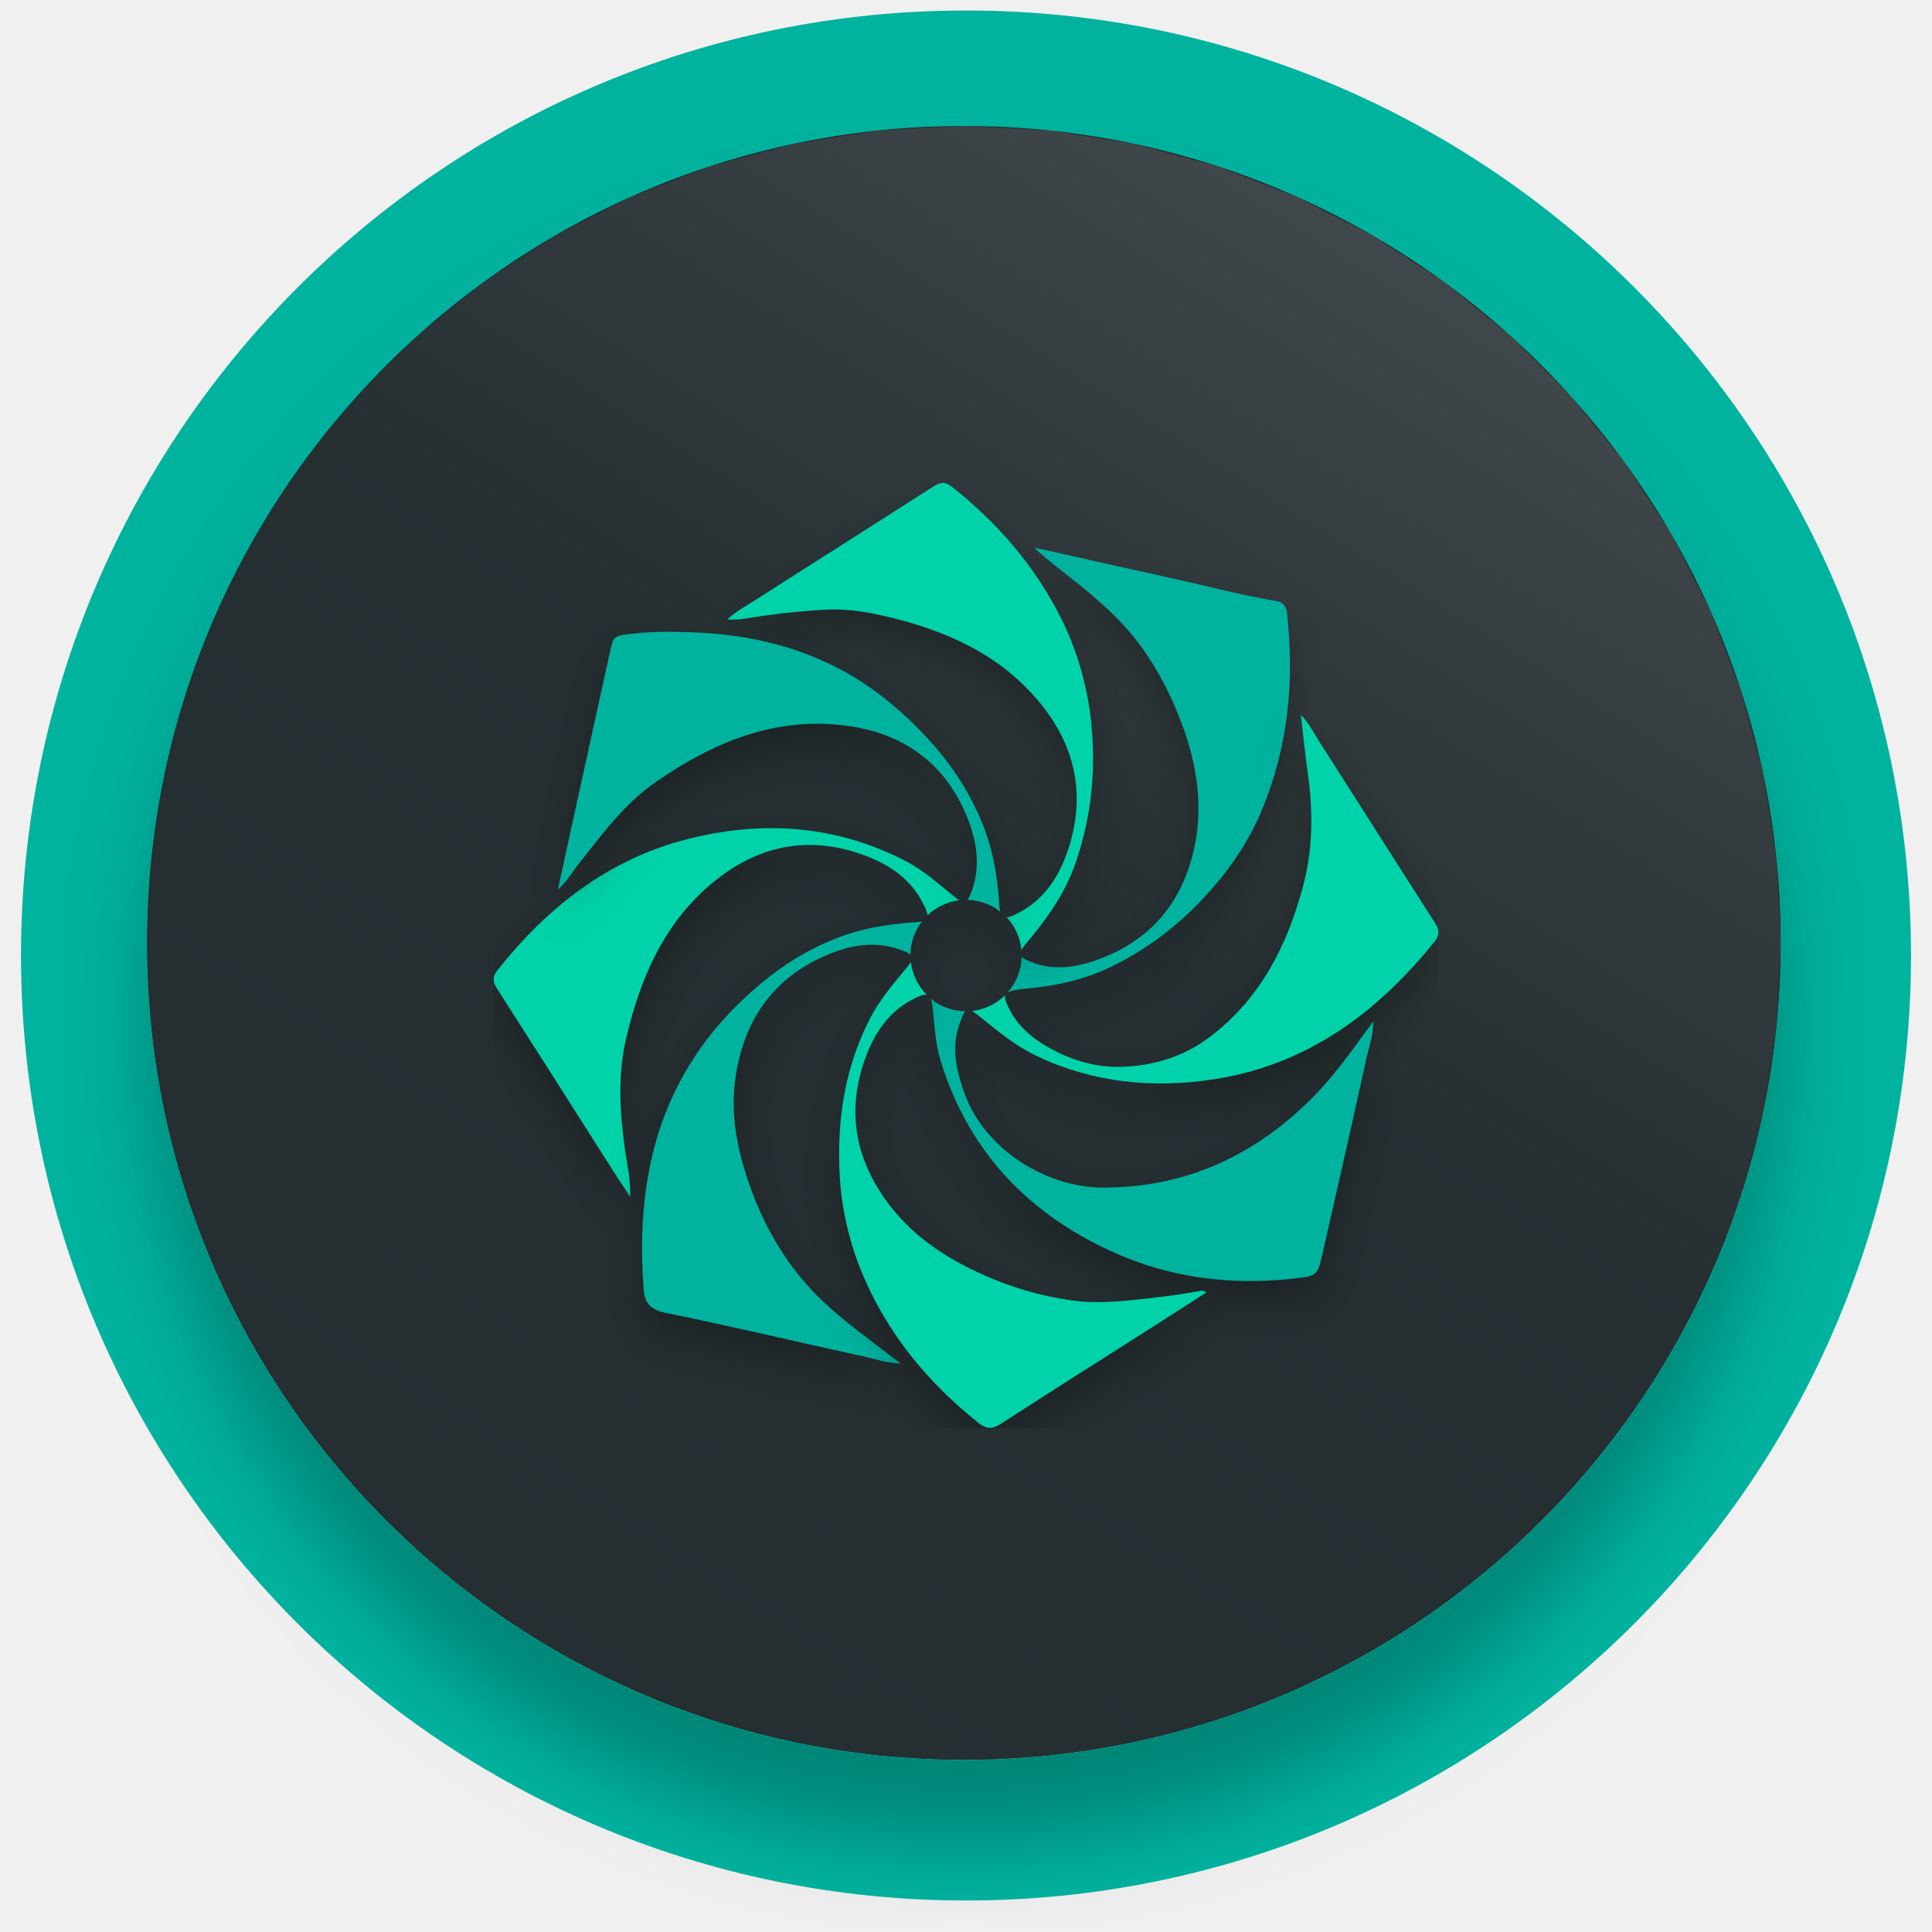
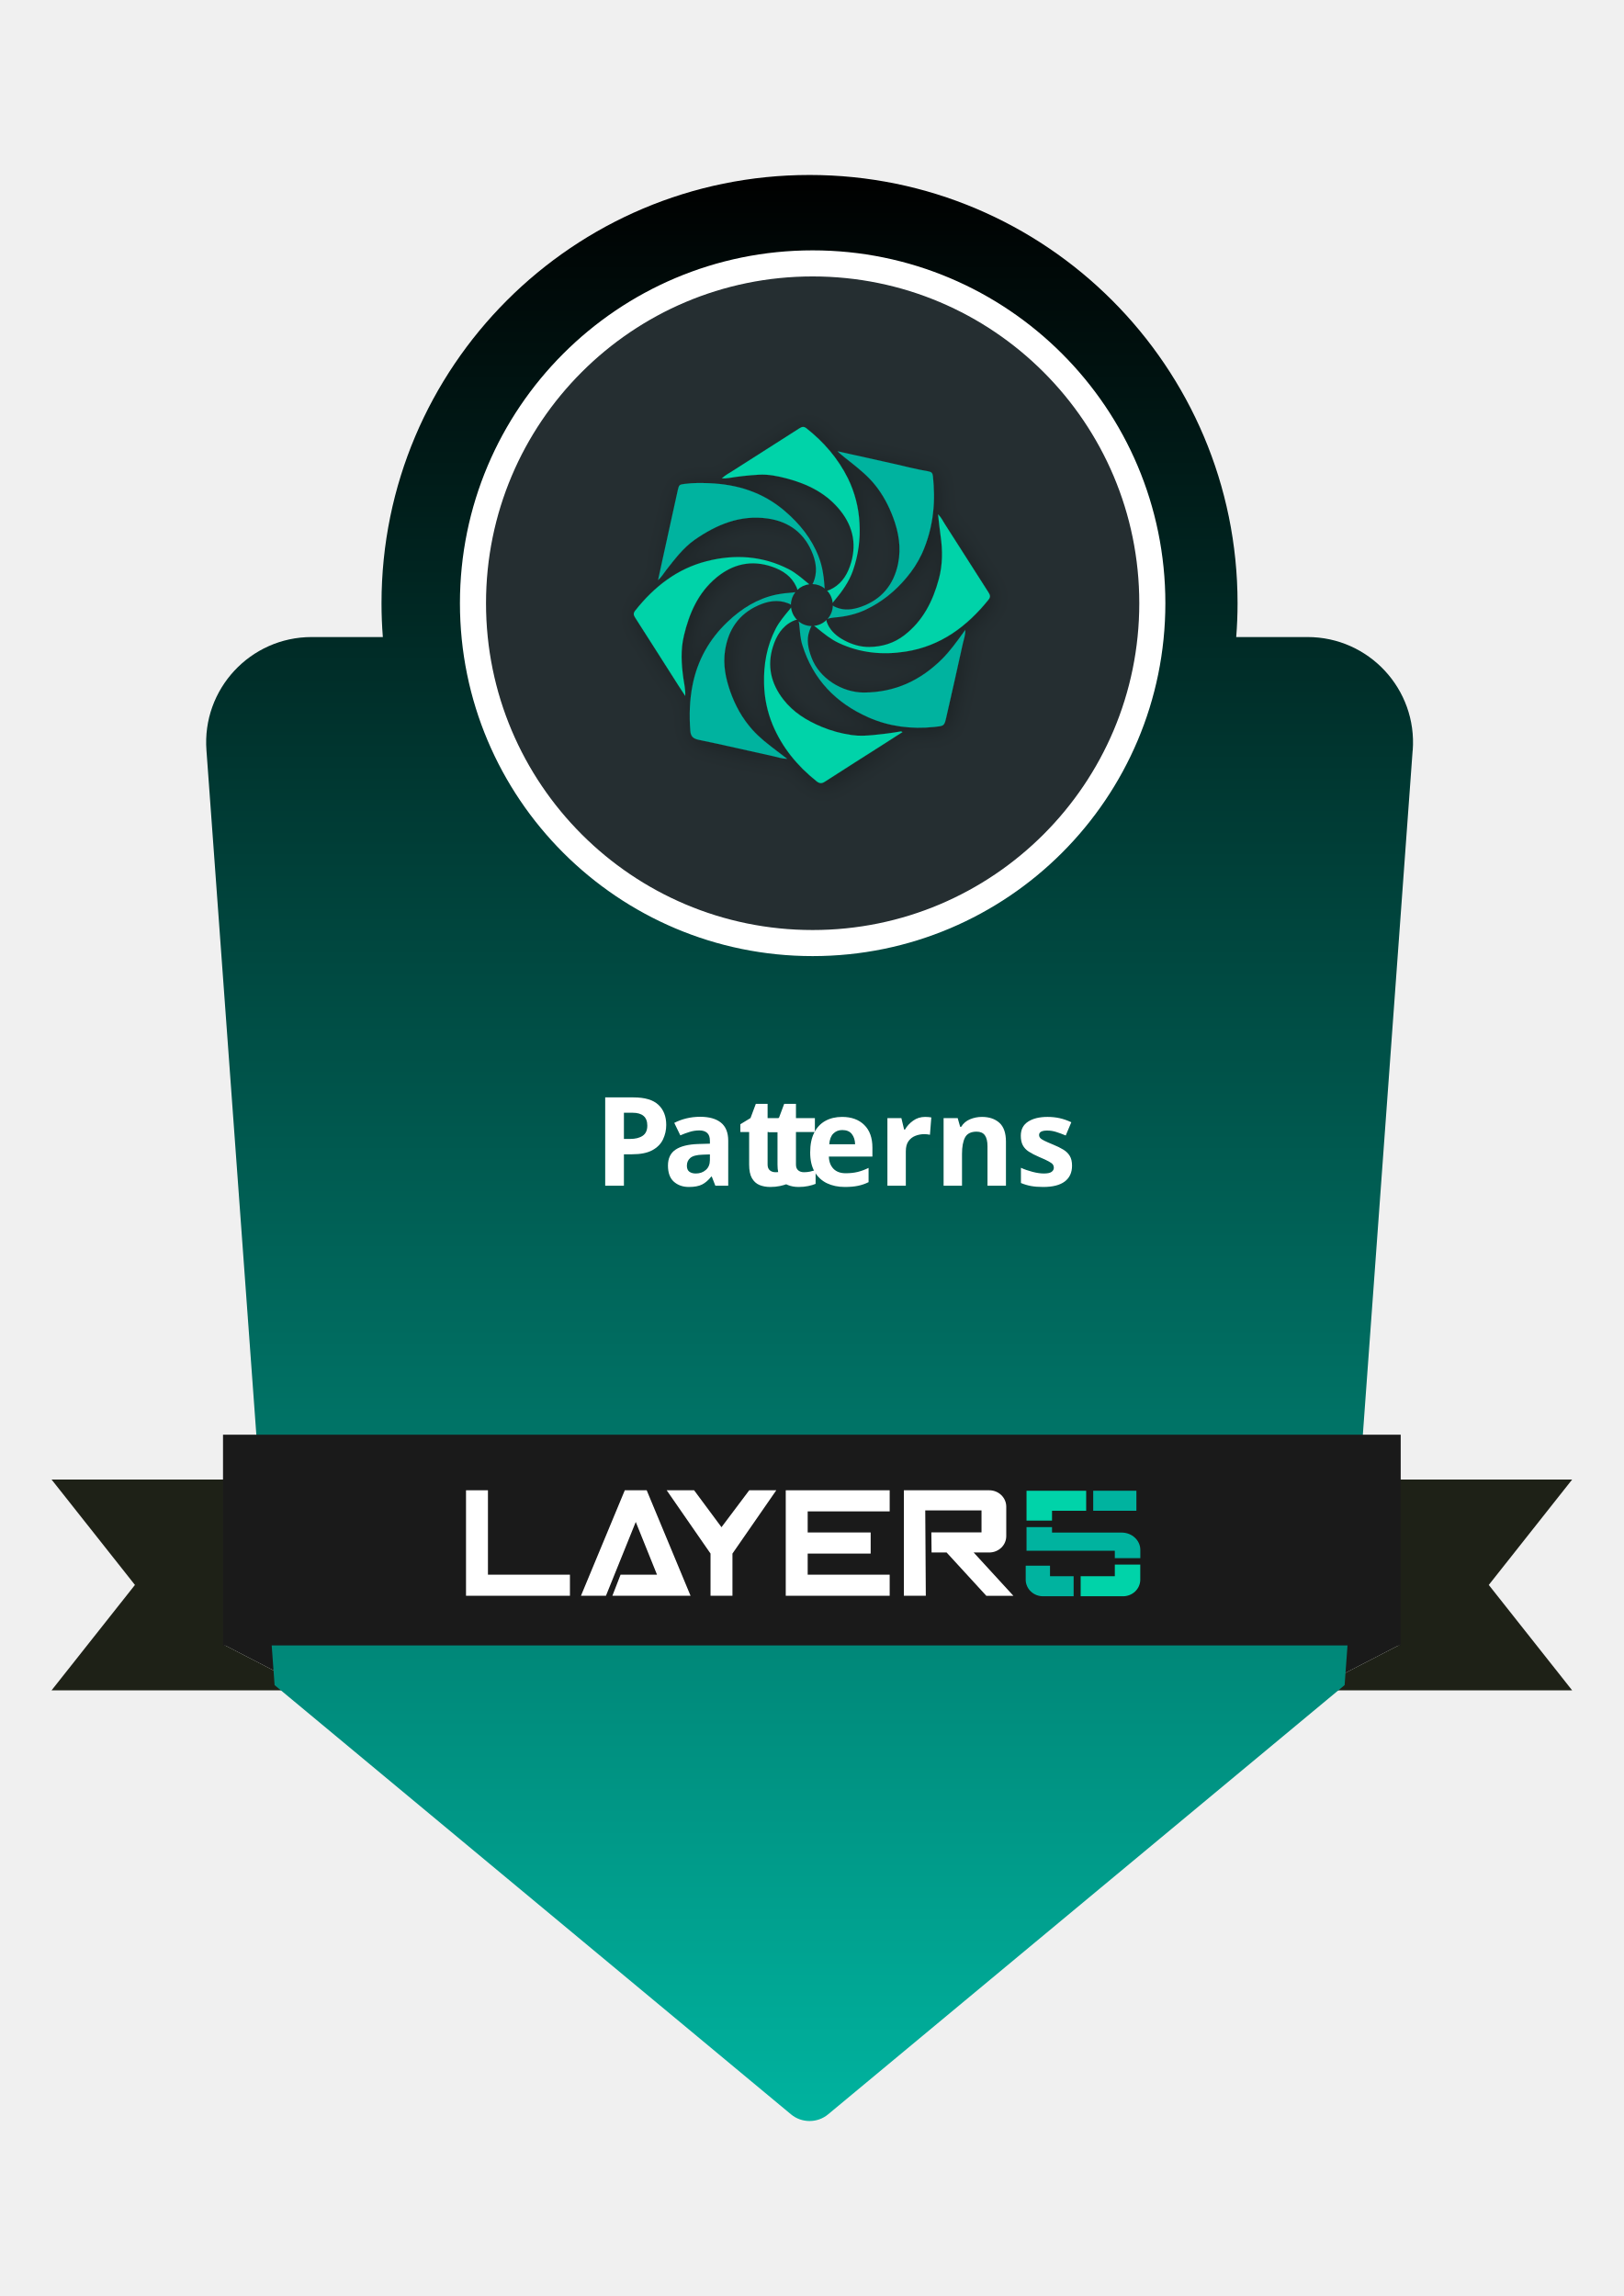
- <svg xmlns="http://www.w3.org/2000/svg" width="90" height="90" viewBox="0 0 90 92" fill="none">
-   <circle cx="45" cy="45.5" r="45" fill="#00B39F" />
-   <g filter="url(#filter0_d_16047_38547)">
-     <circle cx="44.9" cy="44.9" r="38.9" fill="#252E31" />
-   </g>
-   <path d="M44.9 6L48.966 6.213L52.988 6.85L56.921 7.904L60.722 9.363L64.35 11.212L67.765 13.429L70.929 15.992L73.808 18.871L76.371 22.035L78.588 25.45L80.437 29.078L81.896 32.879L82.95 36.812L83.587 40.834L83.8 44.9L83.587 48.966L82.95 52.988L81.896 56.921L80.437 60.722L78.588 64.35L76.371 67.765L73.808 70.929L70.929 73.808L67.765 76.371L64.35 78.588L60.722 80.437L56.921 81.896L52.988 82.95L48.966 83.587L44.9 83.8L40.834 83.587L36.812 82.95L32.879 81.896L29.078 80.437L25.45 78.588L22.035 76.371L18.871 73.808L15.992 70.929L13.429 67.765L11.212 64.35L9.363 60.722L7.904 56.921L6.85 52.988L6.213 48.966L6 44.9L6.213 40.834L6.85 36.812L7.904 32.879L9.363 29.078L11.212 25.45L13.429 22.035L15.992 18.871L18.871 15.992L22.035 13.429L25.45 11.212L29.078 9.363L32.879 7.904L36.812 6.85L40.834 6.213L44.9 6Z" fill="url(#paint0_linear_16047_38547)" />
-   <g clip-path="url(#clip0_16047_38547)">
-     <g filter="url(#filter1_d_16047_38547)">
-       <path d="M53.003 30.349C53.989 31.579 54.71 32.958 55.262 34.423C55.975 36.312 56.3 38.278 55.893 40.27C55.347 42.945 53.783 44.828 51.169 45.734C50.154 46.085 49.099 46.227 48.05 45.787C47.905 45.736 47.77 45.662 47.649 45.568C47.634 46.192 47.399 46.791 46.985 47.257C47.123 47.196 47.268 47.154 47.417 47.134C47.561 47.107 47.713 47.087 47.854 47.074C49.253 46.958 50.599 46.662 51.878 46.051C53.849 45.105 55.502 43.757 56.906 42.091C57.708 41.155 58.38 40.114 58.903 38.998C59.642 37.351 60.117 35.598 60.31 33.803C60.491 32.255 60.443 30.737 60.288 29.203C60.25 28.834 60.091 28.681 59.758 28.621C58.905 28.47 58.05 28.299 57.21 28.095C55.014 27.561 52.8 27.108 50.599 26.599C49.817 26.416 49.031 26.252 48.246 26.078C48.822 26.628 49.44 27.079 50.038 27.558C51.1 28.404 52.147 29.276 53.003 30.349Z" fill="#00B39F" />
-     </g>
-     <g filter="url(#filter2_d_16047_38547)">
-       <path d="M28.826 49.398C29.499 46.565 30.613 43.965 32.914 42.05C35.009 40.304 37.381 39.761 39.995 40.668C41.314 41.125 42.445 41.864 43.046 43.207C43.106 43.325 43.149 43.452 43.173 43.583C43.583 43.191 44.108 42.942 44.671 42.872C44.636 42.85 44.601 42.824 44.561 42.792C43.759 42.146 42.996 41.443 42.063 40.967C38.749 39.277 35.267 39.059 31.729 39.961C27.977 40.915 25.077 43.193 22.697 46.19C22.43 46.526 22.452 46.743 22.672 47.084C24.517 49.957 26.345 52.841 28.178 55.722C28.421 56.104 28.671 56.479 29.004 56.982C29.04 56.132 28.86 55.454 28.765 54.77C28.513 52.974 28.401 51.185 28.826 49.398Z" fill="#00D3A9" />
-     </g>
-     <g filter="url(#filter3_d_16047_38547)">
-       <path d="M34.475 29.458C35.75 29.244 37.035 29.102 38.326 29.032C39.497 28.968 40.641 29.198 41.776 29.494C44.456 30.196 46.858 31.369 48.621 33.59C50.303 35.707 50.707 38.082 49.804 40.629C49.342 41.932 48.563 43.013 47.231 43.599C47.139 43.645 47.038 43.672 46.935 43.679C47.334 44.104 47.581 44.65 47.638 45.231C47.698 45.134 47.766 45.043 47.841 44.957C48.817 43.796 49.7 42.578 50.207 41.124C50.871 39.216 51.149 37.195 51.022 35.179C50.925 33.208 50.428 31.277 49.56 29.504C48.316 26.991 46.524 24.924 44.336 23.184C44.009 22.925 43.773 22.956 43.432 23.175C40.615 24.987 37.78 26.773 34.962 28.578C34.525 28.858 34.054 29.102 33.632 29.499C33.913 29.517 34.197 29.503 34.475 29.458Z" fill="#00D3A9" />
-     </g>
-     <g filter="url(#filter4_d_16047_38547)">
-       <path d="M26.556 41.137C27.665 39.734 28.724 38.283 30.215 37.245C32.975 35.329 35.956 34.088 39.383 34.566C42.143 34.952 44.138 36.459 45.135 39.12C45.563 40.264 45.697 41.446 45.196 42.627C45.165 42.706 45.124 42.782 45.075 42.853C45.642 42.867 46.189 43.064 46.635 43.415C46.623 43.376 46.614 43.337 46.607 43.297C46.581 43.151 46.58 43.001 46.569 42.856C46.481 41.691 46.291 40.551 45.873 39.449C44.985 37.113 43.468 35.259 41.596 33.646C38.836 31.268 35.583 30.248 32.011 30.111C30.998 30.073 29.98 30.062 28.965 30.195C28.264 30.287 28.211 30.294 28.06 30.985C27.409 33.963 26.754 36.942 26.097 39.92C25.927 40.696 25.76 41.472 25.569 42.358C26.019 41.951 26.256 41.517 26.556 41.137Z" fill="#00B39F" />
-     </g>
-     <g filter="url(#filter5_d_16047_38547)">
-       <path d="M67.334 43.95C65.481 41.063 63.648 38.163 61.798 35.274C61.553 34.891 61.357 34.463 60.945 34.039C61.064 35.046 61.149 35.923 61.274 36.795C61.532 38.615 61.53 40.417 61.049 42.207C60.295 45.018 59.038 47.516 56.674 49.331C55.38 50.33 53.882 50.782 52.271 50.802C51.142 50.817 50.069 50.491 49.07 49.955C48.199 49.487 47.458 48.88 47.019 47.966C46.881 47.677 46.822 47.502 46.866 47.385C46.441 47.808 45.885 48.075 45.289 48.14C45.445 48.239 45.593 48.35 45.732 48.471C46.56 49.144 47.388 49.818 48.361 50.281C51.074 51.571 53.939 51.845 56.856 51.385C61.256 50.695 64.59 48.22 67.325 44.822C67.573 44.509 67.542 44.273 67.334 43.95Z" fill="#00D3A9" />
-     </g>
-     <g filter="url(#filter6_d_16047_38547)">
-       <path d="M61.502 52.266C58.778 55.009 55.507 56.541 51.574 56.552C48.83 56.56 45.924 54.756 44.949 52.112C44.546 51.017 44.278 49.907 44.693 48.752C44.803 48.446 44.878 48.252 44.962 48.154C44.365 48.148 43.789 47.939 43.326 47.562C43.376 47.71 43.406 47.864 43.416 48.019C43.503 48.866 43.547 49.724 43.8 50.542C45.151 54.901 48.055 57.884 52.159 59.691C54.781 60.845 57.572 61.197 60.44 60.9C61.721 60.765 61.728 60.789 61.983 59.665C62.687 56.564 63.395 53.462 64.077 50.355C64.192 49.833 64.4 49.316 64.39 48.641C64.229 48.859 64.142 48.973 64.059 49.091C63.263 50.192 62.461 51.303 61.502 52.266Z" fill="#00B39F" />
-     </g>
-     <g filter="url(#filter7_d_16047_38547)">
-       <path d="M37.462 61.223C36.211 59.819 35.315 58.196 34.693 56.434C34.102 54.75 33.754 53.018 34.037 51.215C34.447 48.595 35.776 46.636 38.223 45.542C39.406 45.011 40.658 44.759 41.949 45.254C42.09 45.301 42.225 45.364 42.351 45.444C42.362 44.874 42.557 44.324 42.906 43.875C42.802 43.896 42.696 43.91 42.59 43.916C41.887 43.96 41.189 44.049 40.498 44.183C38.109 44.69 36.128 45.941 34.386 47.589C32.062 49.782 30.565 52.447 29.938 55.595C29.556 57.507 29.503 59.425 29.648 61.362C29.703 62.11 30.013 62.377 30.762 62.529C33.892 63.166 37.001 63.911 40.122 64.589C40.654 64.706 41.176 64.903 41.879 64.925C41.367 64.53 40.97 64.228 40.572 63.925C39.477 63.091 38.381 62.256 37.462 61.223Z" fill="#00B39F" />
-     </g>
-     <g filter="url(#filter8_d_16047_38547)">
-       <path d="M56.125 61.481C55.012 61.678 53.892 61.814 52.773 61.923C51.855 62.011 50.924 62.057 50.023 61.923C48.722 61.739 47.45 61.39 46.237 60.885C44.35 60.096 42.64 59.051 41.37 57.402C39.838 55.412 39.322 53.196 40.076 50.776C40.504 49.406 41.207 48.184 42.593 47.52C42.839 47.403 43.009 47.347 43.129 47.364C42.713 46.948 42.448 46.405 42.376 45.82C42.315 45.909 42.249 45.994 42.179 46.076C41.542 46.846 40.889 47.607 40.427 48.506C39.312 50.676 38.905 52.984 38.965 55.411C38.998 57.203 39.367 58.972 40.054 60.627C41.253 63.488 43.161 65.817 45.581 67.745C45.958 68.047 46.23 68.079 46.653 67.803C49.09 66.225 51.55 64.674 54.001 63.114C54.812 62.597 55.619 62.077 56.439 61.55C56.399 61.51 56.348 61.482 56.292 61.47C56.236 61.457 56.178 61.461 56.125 61.481Z" fill="#00D3A9" />
+ <svg xmlns="http://www.w3.org/2000/svg" id="Layer_1" data-name="Layer 1" viewBox="0 0 595.28 841.89">
+   <defs>
+     <style>
+       .cls-1 {
+         fill: #00b39f;
+       }
+ 
+       .cls-2 {
+         letter-spacing: -.02em;
+       }
+ 
+       .cls-3, .cls-4 {
+         fill: #fff;
+       }
+ 
+       .cls-5 {
+         filter: url(#drop-shadow-1);
+       }
+ 
+       .cls-6 {
+         clip-path: url(#clippath-1);
+       }
+ 
+       .cls-7 {
+         fill: #00d3a9;
+       }
+ 
+       .cls-8 {
+         clip-path: url(#clippath);
+       }
+ 
+       .cls-9 {
+         fill: #a20e30;
+       }
+ 
+       .cls-10 {
+         fill: #1e2117;
+       }
+ 
+       .cls-11 {
+         fill: none;
+       }
+ 
+       .cls-12 {
+         letter-spacing: -.03em;
+       }
+ 
+       .cls-13 {
+         fill: #252e31;
+         stroke: #fff;
+         stroke-width: 9.56px;
+       }
+ 
+       .cls-14 {
+         fill: #1a1a1a;
+       }
+ 
+       .cls-15 {
+         fill: url(#linear-gradient);
+       }
+ 
+       .cls-4 {
+         font-family: QanelasSoft-SemiBold, 'Qanelas Soft';
+         font-size: 45.37px;
+         font-weight: 600;
+       }
+     </style>
+     <clipPath id="clippath">
+       <rect class="cls-11" x="18.91" y="64.17" width="557.47" height="713.56" />
+     </clipPath>
+     <linearGradient id="linear-gradient" x1="296.79" y1="777.94" x2="296.79" y2="64.39" gradientTransform="translate(0 842.11) scale(1 -1)" gradientUnits="userSpaceOnUse">
+       <stop offset="0" stop-color="#000" />
+       <stop offset="1" stop-color="#00b39f" />
+     </linearGradient>
+     <filter id="drop-shadow-1" filterUnits="userSpaceOnUse">
+       <feOffset dx="1" dy="1" />
+       <feGaussianBlur result="blur" stdDeviation="4" />
+       <feFlood flood-color="#000" flood-opacity=".3" />
+       <feComposite in2="blur" operator="in" />
+       <feComposite in="SourceGraphic" />
+     </filter>
+     <clipPath id="clippath-1">
+       <rect class="cls-11" x="232.33" y="156.55" width="130.61" height="130.61" />
+     </clipPath>
+   </defs>
+   <g id="Patterns">
+     <g class="cls-8">
+       <g>
+         <path class="cls-14" d="m480.86,602.94v16.86l32.66-16.86h-32.66Z" />
+         <path class="cls-14" d="m114.42,619.8v-16.86h-32.66l32.66,16.86Z" />
+         <path class="cls-10" d="m576.37,542.52H18.91l30.56,38.64-30.56,38.64h95.51l-32.66-16.86h32.66v-19.01h366.44v19.01h32.66l-32.66,16.86h95.51l-30.56-38.64,30.56-38.64Z" />
+         <path class="cls-15" d="m517.9,275.16l-24.94,342.73-189.33,157.36c-3.92,3.3-9.75,3.3-13.67,0l-189.29-157.36-24.98-342.73c-1.69-22.44,16.06-41.57,38.57-41.57h26.1c-.33-4.09-.49-8.22-.49-12.4,0-86.74,70.28-157.03,156.92-157.03s156.92,70.29,156.92,157.03c0,4.17-.17,8.31-.49,12.4h26.14c22.51,0,40.26,19.13,38.57,41.57Z" />
+         <path class="cls-13" d="m297.93,345.8c68.78,0,124.53-55.79,124.53-124.61s-55.75-124.61-124.53-124.61-124.53,55.79-124.53,124.61,55.75,124.61,124.53,124.61Z" />
+         <g class="cls-5">
+           <g class="cls-6">
+             <g>
+               <path class="cls-1" d="m320.87,177.88c2.86,3.57,4.96,7.57,6.56,11.83,2.07,5.48,3.01,11.19,1.83,16.97-1.59,7.76-6.12,13.23-13.71,15.86-2.95,1.02-6.01,1.43-9.05.15-.42-.15-.81-.36-1.17-.64-.04,1.81-.72,3.55-1.92,4.9.4-.18.82-.3,1.25-.36.42-.08.86-.14,1.27-.17,4.06-.33,7.97-1.19,11.68-2.97,5.72-2.75,10.52-6.66,14.59-11.49,2.33-2.72,4.28-5.74,5.8-8.98,2.14-4.78,3.52-9.87,4.08-15.08.53-4.49.39-8.9-.06-13.35-.11-1.07-.57-1.52-1.54-1.69-2.48-.44-4.96-.94-7.4-1.53-6.37-1.55-12.8-2.86-19.19-4.34-2.27-.53-4.55-1.01-6.83-1.51,1.67,1.59,3.46,2.91,5.2,4.3,3.08,2.46,6.12,4.98,8.6,8.1Z" />
+               <path class="cls-7" d="m250.7,233.16c1.95-8.22,5.19-15.77,11.86-21.33,6.08-5.06,12.97-6.64,20.55-4.01,3.83,1.33,7.11,3.47,8.86,7.37.17.34.3.71.37,1.09,1.19-1.14,2.71-1.86,4.35-2.06-.1-.07-.2-.14-.32-.23-2.33-1.88-4.54-3.92-7.25-5.3-9.62-4.9-19.72-5.54-29.99-2.92-10.89,2.77-19.31,9.38-26.21,18.08-.78.98-.71,1.61-.08,2.59,5.36,8.34,10.66,16.71,15.98,25.07.7,1.11,1.43,2.2,2.4,3.66.1-2.47-.42-4.44-.69-6.42-.73-5.21-1.06-10.41.18-15.59Z" />
+               <path class="cls-7" d="m267.09,175.29c3.7-.62,7.43-1.03,11.17-1.24,3.4-.19,6.72.48,10.02,1.34,7.78,2.04,14.75,5.44,19.86,11.89,4.88,6.14,6.06,13.04,3.43,20.43-1.34,3.78-3.6,6.92-7.47,8.62-.27.13-.56.21-.86.23,1.16,1.23,1.88,2.82,2.04,4.5.17-.28.37-.55.59-.79,2.83-3.37,5.4-6.91,6.86-11.13,1.93-5.54,2.73-11.4,2.37-17.25-.28-5.72-1.72-11.33-4.24-16.47-3.61-7.29-8.81-13.29-15.16-18.34-.95-.75-1.63-.66-2.62-.03-8.18,5.26-16.41,10.45-24.58,15.68-1.27.81-2.63,1.52-3.86,2.67.82.05,1.64.01,2.45-.12Z" />
+               <path class="cls-1" d="m244.11,209.18c3.22-4.07,6.29-8.28,10.62-11.3,8.01-5.56,16.66-9.16,26.61-7.78,8.01,1.12,13.8,5.49,16.7,13.22,1.24,3.32,1.63,6.75.18,10.18-.09.23-.21.45-.35.66,1.64.04,3.23.61,4.53,1.63-.04-.11-.06-.23-.08-.34-.08-.42-.08-.86-.11-1.28-.25-3.38-.81-6.69-2.02-9.89-2.58-6.78-6.98-12.16-12.41-16.84-8.01-6.9-17.45-9.86-27.82-10.26-2.94-.11-5.89-.14-8.84.24-2.04.27-2.19.29-2.63,2.29-1.89,8.65-3.79,17.29-5.7,25.93-.49,2.25-.98,4.51-1.53,7.08,1.31-1.18,1.99-2.44,2.86-3.54Z" />
+               <path class="cls-7" d="m362.46,217.34c-5.38-8.38-10.7-16.8-16.07-25.18-.71-1.11-1.28-2.35-2.48-3.58.34,2.92.59,5.47.95,8,.75,5.28.75,10.51-.65,15.7-2.19,8.16-5.84,15.41-12.7,20.68-3.76,2.9-8.1,4.21-12.78,4.27-3.27.04-6.39-.9-9.29-2.46-2.53-1.36-4.68-3.12-5.96-5.77-.4-.84-.57-1.35-.44-1.69-1.23,1.23-2.85,2-4.58,2.19.45.29.88.61,1.29.96,2.41,1.95,4.8,3.91,7.63,5.25,7.87,3.74,16.19,4.54,24.66,3.2,12.77-2,22.45-9.19,30.38-19.05.72-.91.63-1.59.03-2.53Z" />
+               <path class="cls-1" d="m345.53,241.5c-7.91,7.96-17.4,12.41-28.81,12.44-7.97.02-16.4-5.21-19.23-12.88-1.17-3.18-1.95-6.4-.74-9.75.32-.89.54-1.45.78-1.74-1.73-.02-3.41-.62-4.75-1.72.14.43.23.87.26,1.33.25,2.46.38,4.95,1.11,7.32,3.92,12.65,12.35,21.31,24.26,26.55,7.61,3.35,15.71,4.37,24.03,3.51,3.72-.39,3.74-.32,4.48-3.58,2.04-9,4.1-18,6.07-27.02.33-1.52.94-3.02.91-4.98-.47.63-.72.96-.96,1.31-2.31,3.2-4.64,6.42-7.42,9.22Z" />
+               <path class="cls-1" d="m275.76,267.5c-3.63-4.08-6.23-8.79-8.03-13.9-1.72-4.89-2.73-9.91-1.91-15.15,1.19-7.61,5.05-13.29,12.15-16.46,3.43-1.54,7.07-2.27,10.81-.84.41.14.8.32,1.17.55.03-1.65.6-3.25,1.61-4.55-.3.06-.61.1-.92.12-2.04.13-4.06.38-6.07.77-6.93,1.47-12.68,5.1-17.74,9.89-6.74,6.36-11.09,14.1-12.91,23.24-1.11,5.55-1.26,11.12-.84,16.74.16,2.17,1.06,2.95,3.23,3.39,9.08,1.85,18.11,4.01,27.17,5.98,1.54.34,3.06.91,5.1.97-1.48-1.15-2.64-2.02-3.79-2.9-3.17-2.42-6.36-4.84-9.02-7.84Z" />
+               <path class="cls-7" d="m329.93,268.25c-3.23.57-6.48.97-9.73,1.28-2.66.26-5.37.39-7.98,0-3.77-.53-7.47-1.55-10.99-3.01-5.48-2.29-10.44-5.32-14.12-10.11-4.45-5.78-5.95-12.21-3.76-19.23,1.24-3.97,3.28-7.52,7.3-9.45.71-.34,1.21-.5,1.55-.45-1.21-1.21-1.98-2.79-2.19-4.48-.18.26-.37.5-.57.74-1.85,2.24-3.74,4.44-5.08,7.05-3.24,6.3-4.42,13-4.24,20.04.1,5.2,1.17,10.34,3.16,15.14,3.48,8.3,9.02,15.06,16.04,20.66,1.1.88,1.89.97,3.11.17,7.07-4.58,14.21-9.08,21.32-13.61,2.36-1.5,4.7-3.01,7.08-4.54-.12-.12-.26-.2-.43-.23-.16-.04-.33-.02-.48.03Z" />
+             </g>
+           </g>
+         </g>
+         <path class="cls-9" d="m114.42,583.9v19.01h366.44v-19.01H114.42Z" />
+         <path class="cls-14" d="m513.52,603.34H81.76v-77.27h431.76v77.27Z" />
+         <path class="cls-3" d="m178.89,546.45h-8.04v38.68h38.1v-7.73h-30.06v-30.95Z" />
+         <path class="cls-3" d="m229.06,546.45l-16.07,38.68h9.16l10.93-27.07,7.79,19.34h-13.36l-3,7.73h28.66l-16.08-38.68h-8.04Z" />
+         <path class="cls-3" d="m264.51,559.99l-10.04-13.54h-10.05l16.07,23.21v15.47h8.04v-15.47l16.07-23.21h-9.92l-10.17,13.54Z" />
+         <path class="cls-3" d="m288.07,552.54v32.59h38.1v-7.73h-30.06v-7.74h23.09v-7.74h-23.09v-7.73h30.06v-7.74h-38.1v6.09Z" />
+         <path class="cls-3" d="m339.22,553.83h20.62v8.05h-18.39l.08,7.38h5.51l14.57,15.89h9.92l-14.57-15.89h5.71c.82,0,1.63-.15,2.39-.46s1.45-.74,2.03-1.3c.58-.56,1.04-1.22,1.35-1.95.31-.73.47-1.51.47-2.3v-10.79c0-1.59-.66-3.12-1.83-4.25-1.17-1.13-2.76-1.76-4.42-1.76h-31.28v38.68h8.04l-.21-31.3Z" />
+         <path class="cls-1" d="m416.62,546.62h-15.83v7.34h15.83v-7.34Z" />
+         <path class="cls-1" d="m418.06,571.34v-3.04c0-3.5-3.06-6.34-6.86-6.34h-25.51v-2h-9.35v8.66h32.37v2.71h9.35Z" />
+         <path class="cls-7" d="m385.69,557.57v-3.6h12.52v-7.34h-21.87v10.94h9.35Z" />
+         <path class="cls-7" d="m408.71,573.7v4.27h-12.52v7.34h15.43c1.68.03,3.29-.59,4.49-1.71,1.21-1.12,1.9-2.65,1.93-4.27v-5.63h-9.33Z" />
+         <path class="cls-1" d="m384.95,574.1v3.87h8.66v7.34h-11.14c-1.68.03-3.29-.59-4.5-1.71-1.2-1.12-1.9-2.66-1.93-4.27v-5.23h8.9Z" />
+       </g>
+       <text class="cls-4" transform="translate(217.8 434.78)">
+         <tspan class="cls-12" x="0" y="0">P</tspan>
+         <tspan x="25.18" y="0">at</tspan>
+         <tspan class="cls-2" x="62.98" y="0">t</tspan>
+         <tspan x="77.18" y="0">erns</tspan>
+       </text>
    </g>
  </g>
-   <defs>
-     <filter id="filter0_d_16047_38547" x="2" y="6" width="85.8" height="85.797" filterUnits="userSpaceOnUse" color-interpolation-filters="sRGB">
-       <feFlood flood-opacity="0" result="BackgroundImageFix" />
-       <feColorMatrix in="SourceAlpha" type="matrix" values="0 0 0 0 0 0 0 0 0 0 0 0 0 0 0 0 0 0 127 0" result="hardAlpha" />
-       <feOffset dy="4" />
-       <feGaussianBlur stdDeviation="2" />
-       <feComposite in2="hardAlpha" operator="out" />
-       <feColorMatrix type="matrix" values="0 0 0 0 0 0 0 0 0 0 0 0 0 0 0 0 0 0 0.25 0" />
-       <feBlend mode="normal" in2="BackgroundImageFix" result="effect1_dropShadow_16047_38547" />
-       <feBlend mode="normal" in="SourceGraphic" in2="effect1_dropShadow_16047_38547" result="shape" />
-     </filter>
-     <filter id="filter1_d_16047_38547" x="44.985" y="25.078" width="17.441" height="25.18" filterUnits="userSpaceOnUse" color-interpolation-filters="sRGB">
-       <feFlood flood-opacity="0" result="BackgroundImageFix" />
-       <feColorMatrix in="SourceAlpha" type="matrix" values="0 0 0 0 0 0 0 0 0 0 0 0 0 0 0 0 0 0 127 0" result="hardAlpha" />
-       <feOffset dy="1" />
-       <feGaussianBlur stdDeviation="1" />
-       <feComposite in2="hardAlpha" operator="out" />
-       <feColorMatrix type="matrix" values="0 0 0 0 0 0 0 0 0 0 0 0 0 0 0 0 0 0 0.25 0" />
-       <feBlend mode="normal" in2="BackgroundImageFix" result="effect1_dropShadow_16047_38547" />
-       <feBlend mode="normal" in="SourceGraphic" in2="effect1_dropShadow_16047_38547" result="shape" />
-     </filter>
-     <filter id="filter2_d_16047_38547" x="20.502" y="38.438" width="26.169" height="21.547" filterUnits="userSpaceOnUse" color-interpolation-filters="sRGB">
-       <feFlood flood-opacity="0" result="BackgroundImageFix" />
-       <feColorMatrix in="SourceAlpha" type="matrix" values="0 0 0 0 0 0 0 0 0 0 0 0 0 0 0 0 0 0 127 0" result="hardAlpha" />
-       <feOffset dy="1" />
-       <feGaussianBlur stdDeviation="1" />
-       <feComposite in2="hardAlpha" operator="out" />
-       <feColorMatrix type="matrix" values="0 0 0 0 0 0 0 0 0 0 0 0 0 0 0 0 0 0 0.25 0" />
-       <feBlend mode="normal" in2="BackgroundImageFix" result="effect1_dropShadow_16047_38547" />
-       <feBlend mode="normal" in="SourceGraphic" in2="effect1_dropShadow_16047_38547" result="shape" />
-     </filter>
-     <filter id="filter3_d_16047_38547" x="31.632" y="22" width="21.42" height="26.234" filterUnits="userSpaceOnUse" color-interpolation-filters="sRGB">
-       <feFlood flood-opacity="0" result="BackgroundImageFix" />
-       <feColorMatrix in="SourceAlpha" type="matrix" values="0 0 0 0 0 0 0 0 0 0 0 0 0 0 0 0 0 0 127 0" result="hardAlpha" />
-       <feOffset dy="1" />
-       <feGaussianBlur stdDeviation="1" />
-       <feComposite in2="hardAlpha" operator="out" />
-       <feColorMatrix type="matrix" values="0 0 0 0 0 0 0 0 0 0 0 0 0 0 0 0 0 0 0.25 0" />
-       <feBlend mode="normal" in2="BackgroundImageFix" result="effect1_dropShadow_16047_38547" />
-       <feBlend mode="normal" in="SourceGraphic" in2="effect1_dropShadow_16047_38547" result="shape" />
-     </filter>
-     <filter id="filter4_d_16047_38547" x="23.569" y="29.086" width="25.066" height="17.328" filterUnits="userSpaceOnUse" color-interpolation-filters="sRGB">
-       <feFlood flood-opacity="0" result="BackgroundImageFix" />
-       <feColorMatrix in="SourceAlpha" type="matrix" values="0 0 0 0 0 0 0 0 0 0 0 0 0 0 0 0 0 0 127 0" result="hardAlpha" />
-       <feOffset dy="1" />
-       <feGaussianBlur stdDeviation="1" />
-       <feComposite in2="hardAlpha" operator="out" />
-       <feColorMatrix type="matrix" values="0 0 0 0 0 0 0 0 0 0 0 0 0 0 0 0 0 0 0.25 0" />
-       <feBlend mode="normal" in2="BackgroundImageFix" result="effect1_dropShadow_16047_38547" />
-       <feBlend mode="normal" in="SourceGraphic" in2="effect1_dropShadow_16047_38547" result="shape" />
-     </filter>
-     <filter id="filter5_d_16047_38547" x="43.289" y="33.039" width="26.212" height="21.555" filterUnits="userSpaceOnUse" color-interpolation-filters="sRGB">
-       <feFlood flood-opacity="0" result="BackgroundImageFix" />
-       <feColorMatrix in="SourceAlpha" type="matrix" values="0 0 0 0 0 0 0 0 0 0 0 0 0 0 0 0 0 0 127 0" result="hardAlpha" />
-       <feOffset dy="1" />
-       <feGaussianBlur stdDeviation="1" />
-       <feComposite in2="hardAlpha" operator="out" />
-       <feColorMatrix type="matrix" values="0 0 0 0 0 0 0 0 0 0 0 0 0 0 0 0 0 0 0.25 0" />
-       <feBlend mode="normal" in2="BackgroundImageFix" result="effect1_dropShadow_16047_38547" />
-       <feBlend mode="normal" in="SourceGraphic" in2="effect1_dropShadow_16047_38547" result="shape" />
-     </filter>
-     <filter id="filter6_d_16047_38547" x="41.326" y="46.562" width="25.064" height="17.438" filterUnits="userSpaceOnUse" color-interpolation-filters="sRGB">
-       <feFlood flood-opacity="0" result="BackgroundImageFix" />
-       <feColorMatrix in="SourceAlpha" type="matrix" values="0 0 0 0 0 0 0 0 0 0 0 0 0 0 0 0 0 0 127 0" result="hardAlpha" />
-       <feOffset dy="1" />
-       <feGaussianBlur stdDeviation="1" />
-       <feComposite in2="hardAlpha" operator="out" />
-       <feColorMatrix type="matrix" values="0 0 0 0 0 0 0 0 0 0 0 0 0 0 0 0 0 0 0.25 0" />
-       <feBlend mode="normal" in2="BackgroundImageFix" result="effect1_dropShadow_16047_38547" />
-       <feBlend mode="normal" in="SourceGraphic" in2="effect1_dropShadow_16047_38547" result="shape" />
-     </filter>
-     <filter id="filter7_d_16047_38547" x="27.574" y="42.875" width="17.332" height="25.047" filterUnits="userSpaceOnUse" color-interpolation-filters="sRGB">
-       <feFlood flood-opacity="0" result="BackgroundImageFix" />
-       <feColorMatrix in="SourceAlpha" type="matrix" values="0 0 0 0 0 0 0 0 0 0 0 0 0 0 0 0 0 0 127 0" result="hardAlpha" />
-       <feOffset dy="1" />
-       <feGaussianBlur stdDeviation="1" />
-       <feComposite in2="hardAlpha" operator="out" />
-       <feColorMatrix type="matrix" values="0 0 0 0 0 0 0 0 0 0 0 0 0 0 0 0 0 0 0.25 0" />
-       <feBlend mode="normal" in2="BackgroundImageFix" result="effect1_dropShadow_16047_38547" />
-       <feBlend mode="normal" in="SourceGraphic" in2="effect1_dropShadow_16047_38547" result="shape" />
-     </filter>
-     <filter id="filter8_d_16047_38547" x="36.959" y="44.82" width="21.48" height="26.172" filterUnits="userSpaceOnUse" color-interpolation-filters="sRGB">
-       <feFlood flood-opacity="0" result="BackgroundImageFix" />
-       <feColorMatrix in="SourceAlpha" type="matrix" values="0 0 0 0 0 0 0 0 0 0 0 0 0 0 0 0 0 0 127 0" result="hardAlpha" />
-       <feOffset dy="1" />
-       <feGaussianBlur stdDeviation="1" />
-       <feComposite in2="hardAlpha" operator="out" />
-       <feColorMatrix type="matrix" values="0 0 0 0 0 0 0 0 0 0 0 0 0 0 0 0 0 0 0.25 0" />
-       <feBlend mode="normal" in2="BackgroundImageFix" result="effect1_dropShadow_16047_38547" />
-       <feBlend mode="normal" in="SourceGraphic" in2="effect1_dropShadow_16047_38547" result="shape" />
-     </filter>
-     <linearGradient id="paint0_linear_16047_38547" x1="72.552" y1="2.016" x2="20.998" y2="83.8" gradientUnits="userSpaceOnUse">
-       <stop stop-color="white" stop-opacity="0.17" />
-       <stop offset="0.486" stop-color="#252E31" stop-opacity="0.16" />
-       <stop offset="1" stop-color="#252E31" />
-     </linearGradient>
-     <clipPath id="clip0_16047_38547">
-       <rect width="45" height="45" fill="white" transform="translate(22.5 23)" />
-     </clipPath>
-   </defs>
</svg>
